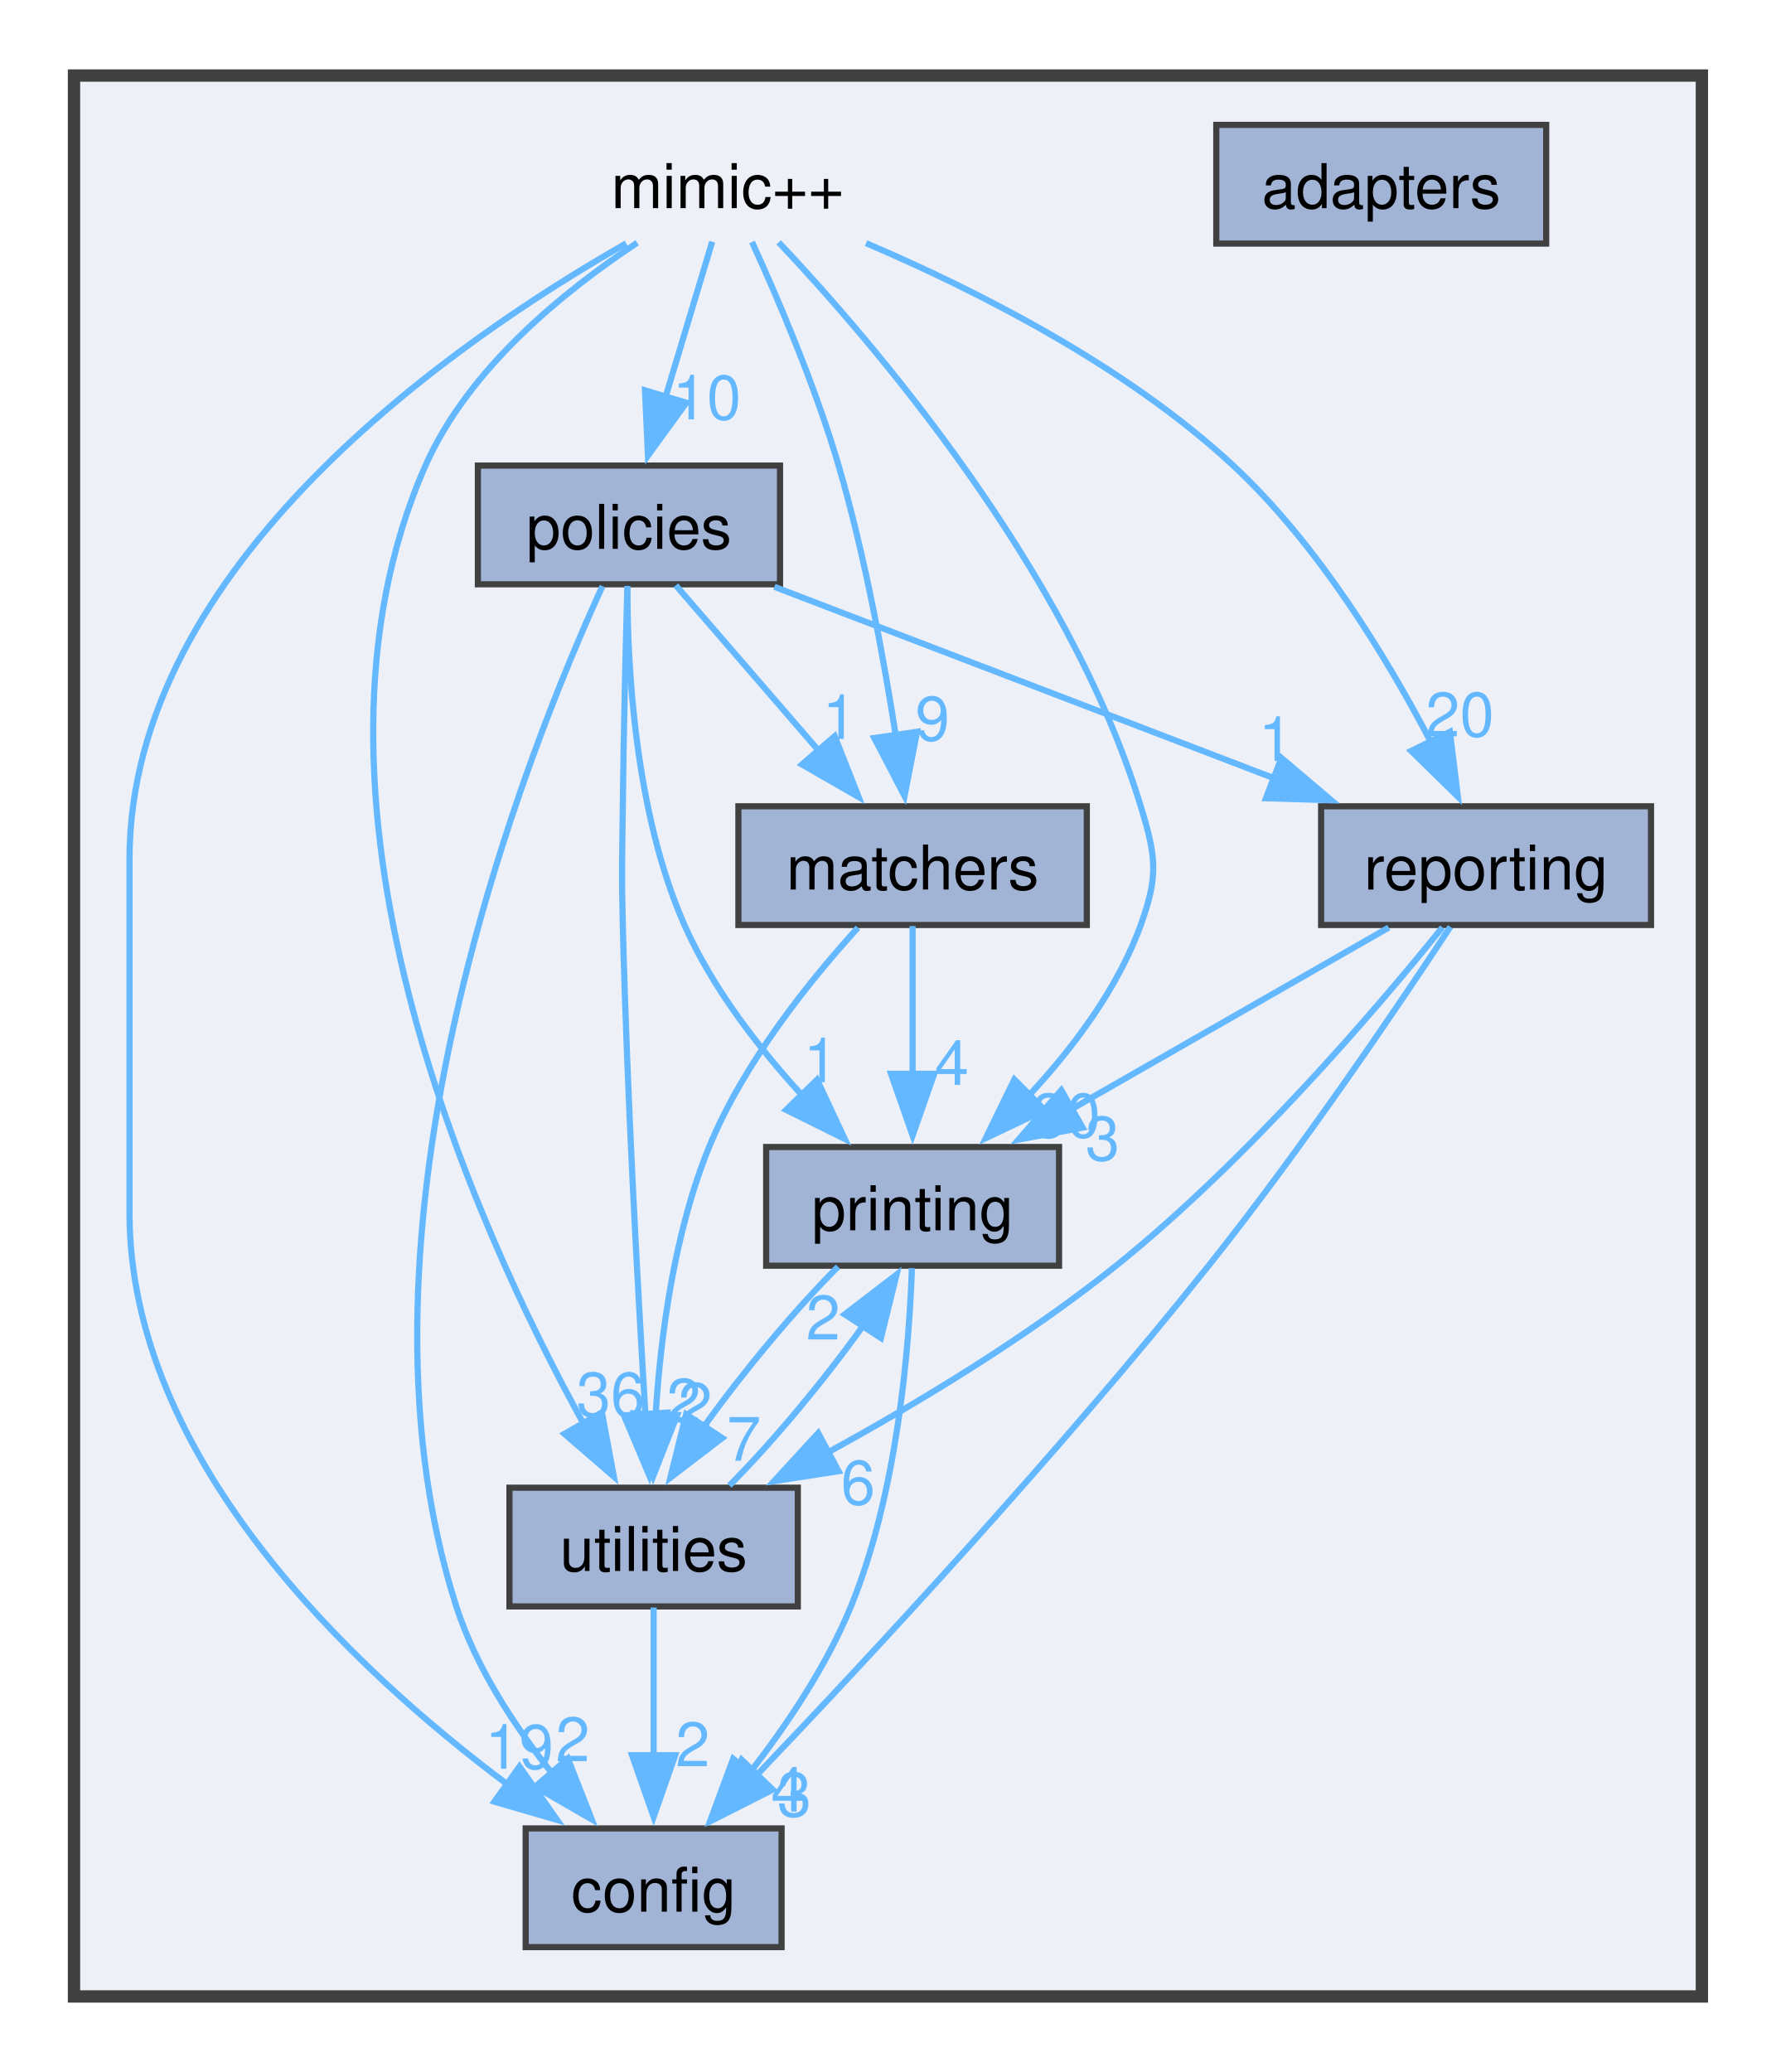
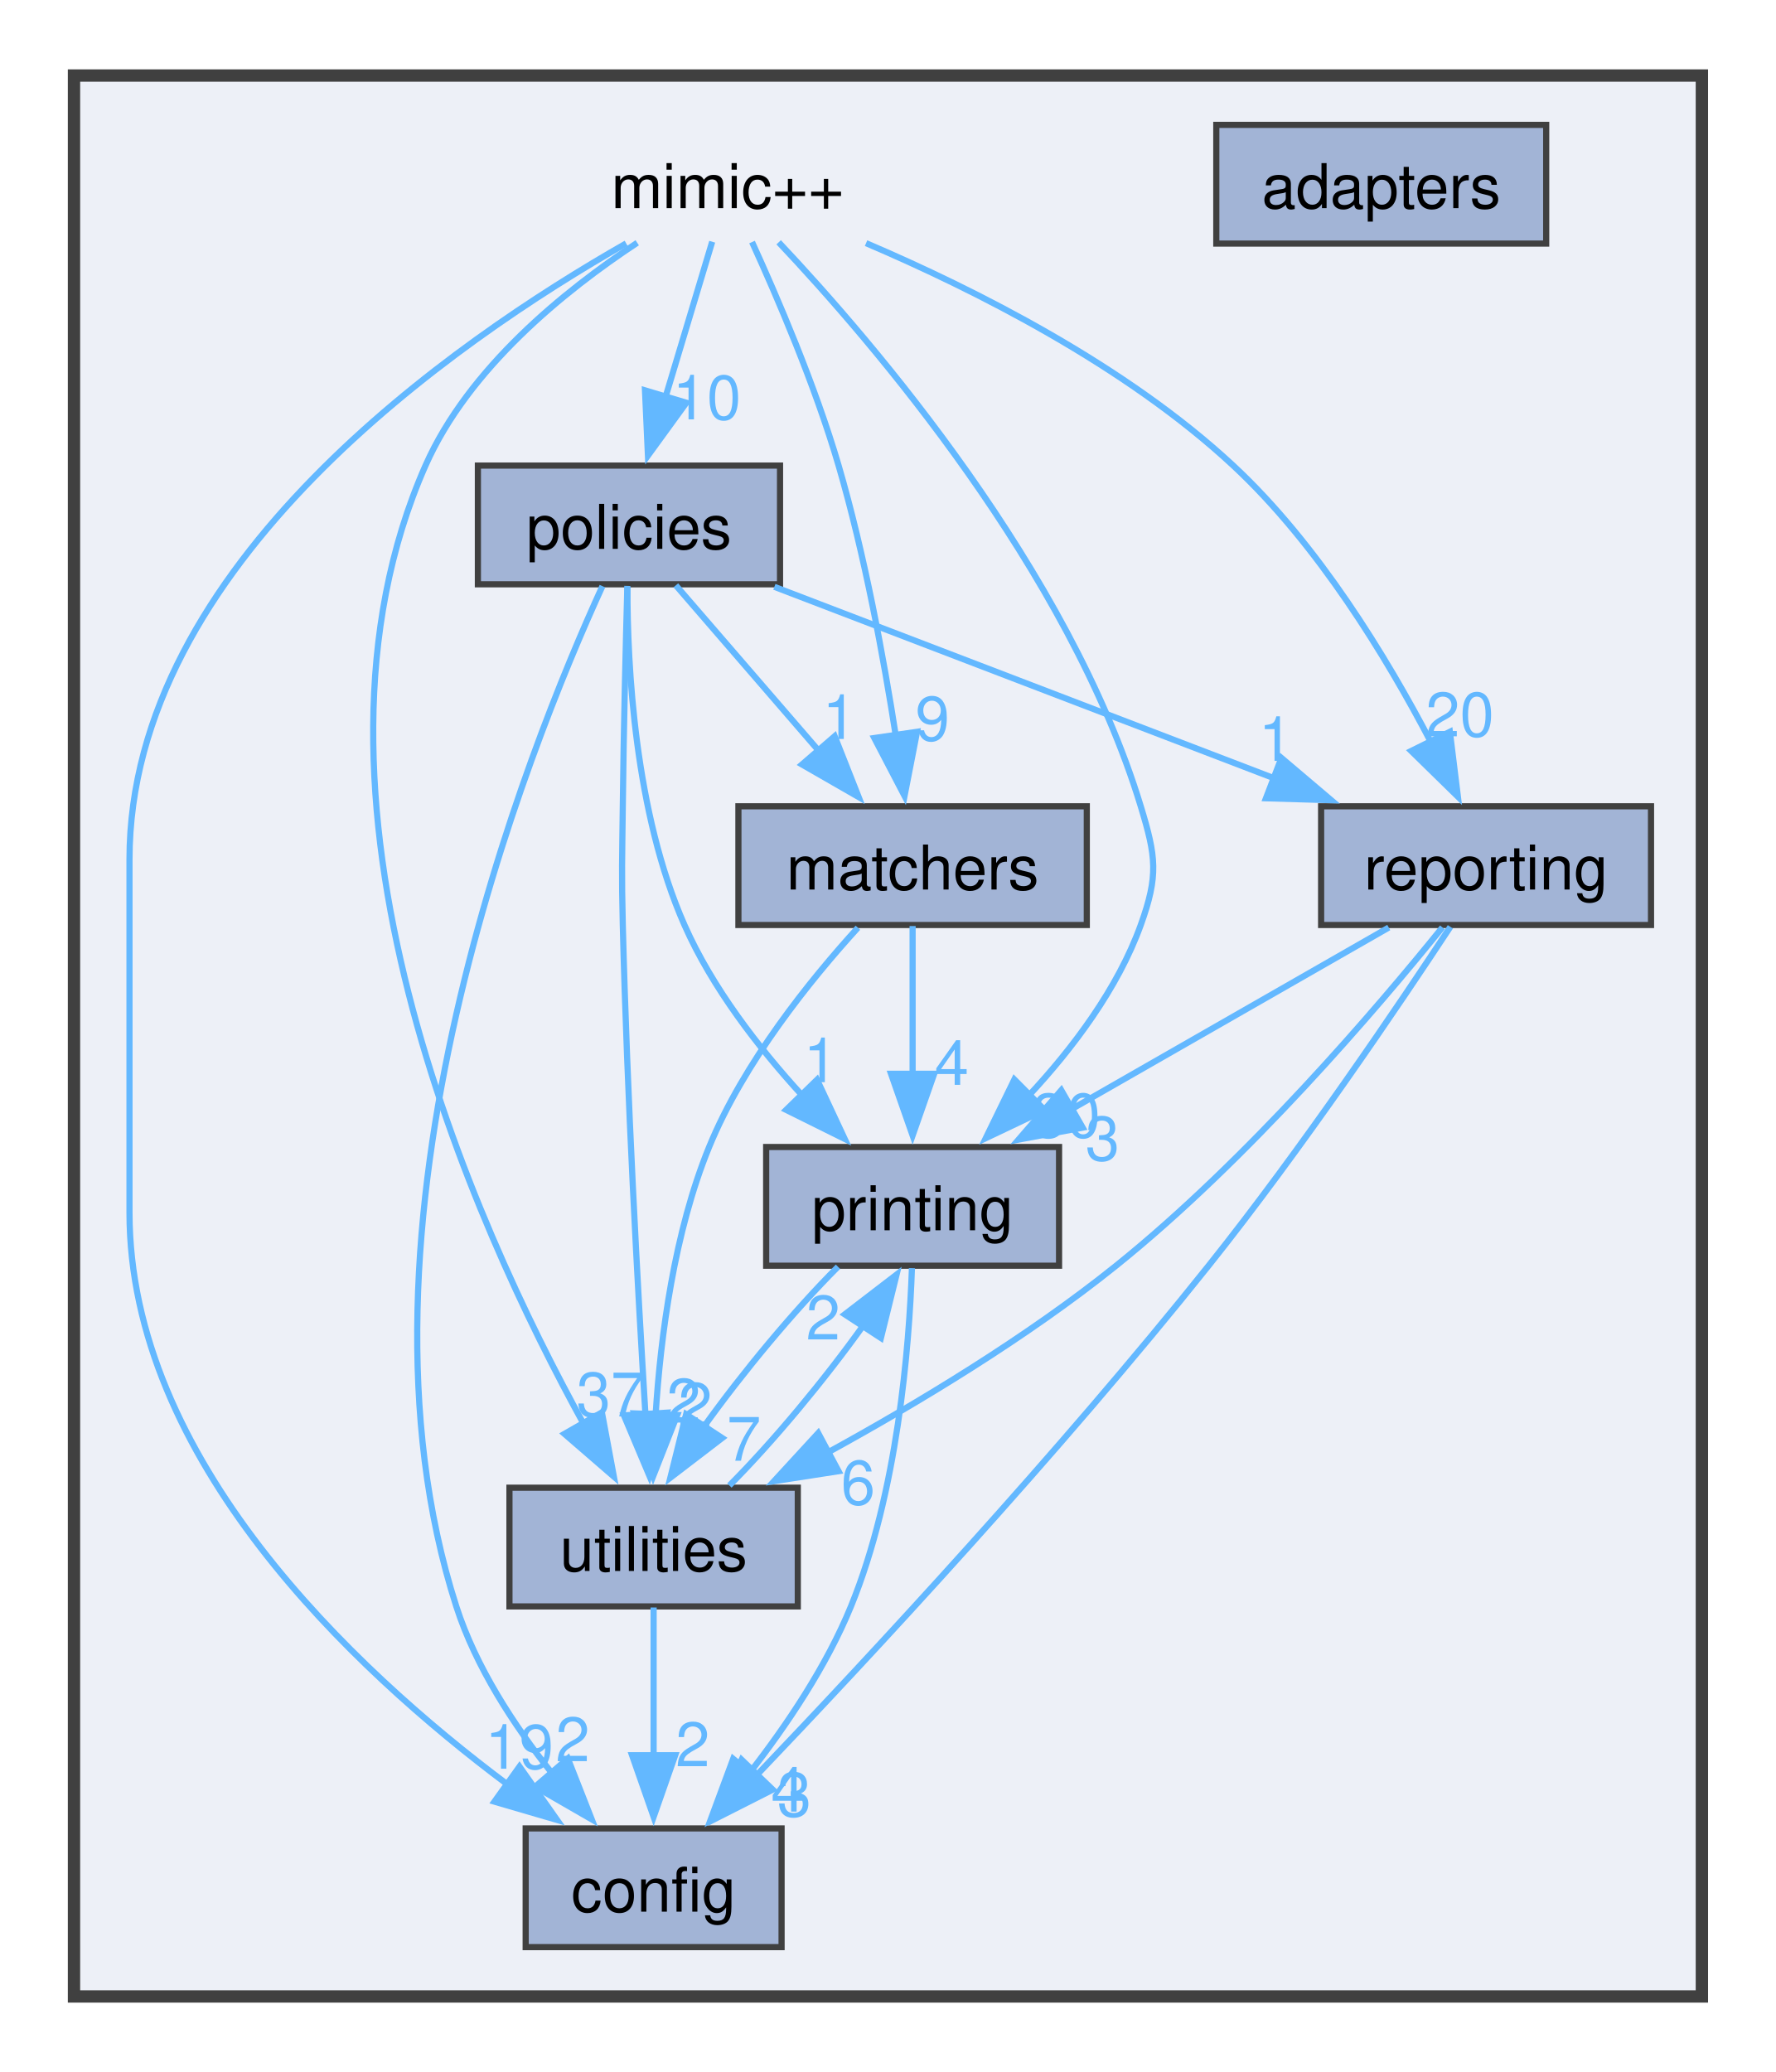
<svg xmlns="http://www.w3.org/2000/svg" xmlns:xlink="http://www.w3.org/1999/xlink" width="288pt" height="336pt" viewBox="0.00 0.00 288.00 335.50">
  <g id="graph0" class="graph" transform="scale(1 1) rotate(0) translate(4 331.5)">
    <g id="clust1" class="cluster">
      <g id="a_clust1">
        <a xlink:href="dir_d1aac795712c1a80b032d3d2760385d8.html" target="_top">
          <polygon fill="#edf0f7" stroke="#404040" stroke-width="2" points="8,-8 8,-319.5 272,-319.5 272,-8 8,-8" />
        </a>
      </g>
    </g>
    <g id="node1" class="node">
      <text text-anchor="middle" x="114" y="-298" font-family="Helvetica,sans-Serif" font-size="10.00">mimic++</text>
    </g>
    <g id="node3" class="node">
      <g id="a_node3">
        <a xlink:href="dir_08ebf9492445e058b0ba4156a3978cfb.html" target="_top" xlink:title="config">
          <polygon fill="#a2b4d6" stroke="#404040" points="122.75,-35.25 81.25,-35.25 81.25,-16 122.75,-16 122.75,-35.25" />
          <text text-anchor="middle" x="102" y="-21.75" font-family="Helvetica,sans-Serif" font-size="10.00">config</text>
        </a>
      </g>
    </g>
    <g id="edge1" class="edge">
      <g id="a_edge1">
        <a xlink:href="dir_000004_000001.html" target="_top">
          <path fill="none" stroke="#63b8ff" d="M97.55,-292.28C69.87,-276.51 17,-240.13 17,-192.38 17,-192.38 17,-192.38 17,-135.12 17,-95.2 53.11,-61.23 78.26,-42.41" />
          <polygon fill="#63b8ff" stroke="#63b8ff" points="80.25,-45.28 86.35,-36.62 76.18,-39.59 80.25,-45.28" />
        </a>
      </g>
      <g id="a_edge1-headlabel">
        <a xlink:href="dir_000004_000001.html" target="_top" xlink:title="19">
          <text text-anchor="middle" x="80.21" y="-44.93" font-family="Helvetica,sans-Serif" font-size="10.00" fill="#63b8ff">19</text>
        </a>
      </g>
    </g>
    <g id="node4" class="node">
      <g id="a_node4">
        <a xlink:href="dir_c8613b7c6812845d24ae03bf6f0c949e.html" target="_top" xlink:title="matchers">
          <polygon fill="#a2b4d6" stroke="#404040" points="172.25,-201 115.75,-201 115.75,-181.75 172.25,-181.75 172.25,-201" />
          <text text-anchor="middle" x="144" y="-187.5" font-family="Helvetica,sans-Serif" font-size="10.00">matchers</text>
        </a>
      </g>
    </g>
    <g id="edge6" class="edge">
      <g id="a_edge6">
        <a xlink:href="dir_000004_000003.html" target="_top">
          <path fill="none" stroke="#63b8ff" d="M117.96,-292.5C122,-283.66 128.2,-269.24 132,-256.25 136.23,-241.79 139.31,-225.04 141.29,-212.32" />
          <polygon fill="#63b8ff" stroke="#63b8ff" points="144.72,-213.08 142.69,-202.68 137.79,-212.07 144.72,-213.08" />
        </a>
      </g>
      <g id="a_edge6-headlabel">
        <a xlink:href="dir_000004_000003.html" target="_top" xlink:title="9">
          <text text-anchor="middle" x="147.23" y="-211.67" font-family="Helvetica,sans-Serif" font-size="10.00" fill="#63b8ff">9</text>
        </a>
      </g>
    </g>
    <g id="node5" class="node">
      <g id="a_node5">
        <a xlink:href="dir_6ddbcebc0798903b88ee4423bc0f1618.html" target="_top" xlink:title="policies">
          <polygon fill="#a2b4d6" stroke="#404040" points="122.5,-256.25 73.5,-256.25 73.5,-237 122.5,-237 122.5,-256.25" />
          <text text-anchor="middle" x="98" y="-242.75" font-family="Helvetica,sans-Serif" font-size="10.00">policies</text>
        </a>
      </g>
    </g>
    <g id="edge5" class="edge">
      <g id="a_edge5">
        <a xlink:href="dir_000004_000005.html" target="_top">
          <path fill="none" stroke="#63b8ff" d="M111.5,-292.55C109.47,-285.8 106.52,-275.99 103.9,-267.26" />
          <polygon fill="#63b8ff" stroke="#63b8ff" points="107.31,-266.44 101.08,-257.87 100.6,-268.45 107.31,-266.44" />
        </a>
      </g>
      <g id="a_edge5-headlabel">
        <a xlink:href="dir_000004_000005.html" target="_top" xlink:title="10">
          <text text-anchor="middle" x="110.63" y="-263.74" font-family="Helvetica,sans-Serif" font-size="10.00" fill="#63b8ff">10</text>
        </a>
      </g>
    </g>
    <g id="node6" class="node">
      <g id="a_node6">
        <a xlink:href="dir_092aa99ea44c2ea5c05e2b02d3022b6c.html" target="_top" xlink:title="printing">
          <polygon fill="#a2b4d6" stroke="#404040" points="167.75,-145.75 120.25,-145.75 120.25,-126.5 167.75,-126.5 167.75,-145.75" />
          <text text-anchor="middle" x="144" y="-132.25" font-family="Helvetica,sans-Serif" font-size="10.00">printing</text>
        </a>
      </g>
    </g>
    <g id="edge2" class="edge">
      <g id="a_edge2">
        <a xlink:href="dir_000004_000006.html" target="_top">
          <path fill="none" stroke="#63b8ff" d="M122.28,-292.46C137.48,-276.36 169.33,-239.35 181,-201 183.49,-192.82 183.9,-189.8 181,-181.75 177.27,-171.41 169.98,-161.76 162.86,-154.11" />
          <polygon fill="#63b8ff" stroke="#63b8ff" points="165.43,-151.73 155.86,-147.18 160.5,-156.7 165.43,-151.73" />
        </a>
      </g>
      <g id="a_edge2-headlabel">
        <a xlink:href="dir_000004_000006.html" target="_top" xlink:title="30">
          <text text-anchor="middle" x="168.91" y="-147.3" font-family="Helvetica,sans-Serif" font-size="10.00" fill="#63b8ff">30</text>
        </a>
      </g>
    </g>
    <g id="node7" class="node">
      <g id="a_node7">
        <a xlink:href="dir_18327b906210ac22926d8dfd10b98a1a.html" target="_top" xlink:title="reporting">
          <polygon fill="#a2b4d6" stroke="#404040" points="263.75,-201 210.25,-201 210.25,-181.75 263.75,-181.75 263.75,-201" />
          <text text-anchor="middle" x="237" y="-187.5" font-family="Helvetica,sans-Serif" font-size="10.00">reporting</text>
        </a>
      </g>
    </g>
    <g id="edge3" class="edge">
      <g id="a_edge3">
        <a xlink:href="dir_000004_000007.html" target="_top">
          <path fill="none" stroke="#63b8ff" d="M136.45,-292.32C154.11,-284.78 178.56,-272.48 196,-256.25 209.72,-243.49 220.85,-225.2 228.03,-211.46" />
          <polygon fill="#63b8ff" stroke="#63b8ff" points="231.13,-213.08 232.43,-202.56 224.86,-209.97 231.13,-213.08" />
        </a>
      </g>
      <g id="a_edge3-headlabel">
        <a xlink:href="dir_000004_000007.html" target="_top" xlink:title="20">
          <text text-anchor="middle" x="232.75" y="-212.33" font-family="Helvetica,sans-Serif" font-size="10.00" fill="#63b8ff">20</text>
        </a>
      </g>
    </g>
    <g id="node8" class="node">
      <g id="a_node8">
        <a xlink:href="dir_2f75f8b84a1b0b31df547365a4a1eaf8.html" target="_top" xlink:title="utilities">
          <polygon fill="#a2b4d6" stroke="#404040" points="125.38,-90.5 78.62,-90.5 78.62,-71.25 125.38,-71.25 125.38,-90.5" />
          <text text-anchor="middle" x="102" y="-77" font-family="Helvetica,sans-Serif" font-size="10.00">utilities</text>
        </a>
      </g>
    </g>
    <g id="edge4" class="edge">
      <g id="a_edge4">
        <a xlink:href="dir_000004_000010.html" target="_top">
          <path fill="none" stroke="#63b8ff" d="M99.34,-292.38C87.6,-284.64 71.98,-272.04 65,-256.25 41.4,-202.84 72.68,-133.44 90.77,-100.63" />
          <polygon fill="#63b8ff" stroke="#63b8ff" points="93.61,-102.71 95.55,-92.3 87.54,-99.23 93.61,-102.71" />
        </a>
      </g>
      <g id="a_edge4-headlabel">
-         <a xlink:href="dir_000004_000010.html" target="_top" xlink:title="36">
-           <text text-anchor="middle" x="95.04" y="-102.06" font-family="Helvetica,sans-Serif" font-size="10.00" fill="#63b8ff">36</text>
+         <a xlink:href="dir_000004_000010.html" target="_top" xlink:title="37">
+           <text text-anchor="middle" x="95.04" y="-102.06" font-family="Helvetica,sans-Serif" font-size="10.00" fill="#63b8ff">37</text>
        </a>
      </g>
    </g>
    <g id="node2" class="node">
      <g id="a_node2">
        <a xlink:href="dir_fea71f381ece93f367616978be34972a.html" target="_top" xlink:title="adapters">
          <polygon fill="#a2b4d6" stroke="#404040" points="246.75,-311.5 193.25,-311.5 193.25,-292.25 246.75,-292.25 246.75,-311.5" />
          <text text-anchor="middle" x="220" y="-298" font-family="Helvetica,sans-Serif" font-size="10.00">adapters</text>
        </a>
      </g>
    </g>
    <g id="edge7" class="edge">
      <g id="a_edge7">
        <a xlink:href="dir_000003_000006.html" target="_top">
          <path fill="none" stroke="#63b8ff" d="M144,-181.58C144,-175.07 144,-165.92 144,-157.62" />
          <polygon fill="#63b8ff" stroke="#63b8ff" points="147.5,-157.62 144,-147.62 140.5,-157.62 147.5,-157.62" />
        </a>
      </g>
      <g id="a_edge7-headlabel">
        <a xlink:href="dir_000003_000006.html" target="_top" xlink:title="4">
          <text text-anchor="middle" x="150.34" y="-155.83" font-family="Helvetica,sans-Serif" font-size="10.00" fill="#63b8ff">4</text>
        </a>
      </g>
    </g>
    <g id="edge8" class="edge">
      <g id="a_edge8">
        <a xlink:href="dir_000003_000010.html" target="_top">
          <path fill="none" stroke="#63b8ff" d="M135.13,-181.31C127.42,-172.84 116.62,-159.48 111,-145.75 105.34,-131.91 103.13,-115.14 102.32,-102.25" />
          <polygon fill="#63b8ff" stroke="#63b8ff" points="105.83,-102.29 101.95,-92.43 98.83,-102.55 105.83,-102.29" />
        </a>
      </g>
      <g id="a_edge8-headlabel">
        <a xlink:href="dir_000003_000010.html" target="_top" xlink:title="2">
          <text text-anchor="middle" x="108.74" y="-100.38" font-family="Helvetica,sans-Serif" font-size="10.00" fill="#63b8ff">2</text>
        </a>
      </g>
    </g>
    <g id="edge9" class="edge">
      <g id="a_edge9">
        <a xlink:href="dir_000005_000001.html" target="_top">
          <path fill="none" stroke="#63b8ff" d="M93.7,-236.7C81.76,-210.62 50.29,-132.55 70,-71.25 73.16,-61.42 79.37,-51.92 85.49,-44.24" />
          <polygon fill="#63b8ff" stroke="#63b8ff" points="88.09,-46.58 91.96,-36.72 82.78,-42.01 88.09,-46.58" />
        </a>
      </g>
      <g id="a_edge9-headlabel">
        <a xlink:href="dir_000005_000001.html" target="_top" xlink:title="2">
          <text text-anchor="middle" x="88.88" y="-46.14" font-family="Helvetica,sans-Serif" font-size="10.00" fill="#63b8ff">2</text>
        </a>
      </g>
    </g>
    <g id="edge13" class="edge">
      <g id="a_edge13">
        <a xlink:href="dir_000005_000003.html" target="_top">
          <path fill="none" stroke="#63b8ff" d="M105.6,-236.83C111.88,-229.55 121.01,-218.98 128.8,-209.98" />
          <polygon fill="#63b8ff" stroke="#63b8ff" points="131.36,-212.36 135.25,-202.5 126.06,-207.78 131.36,-212.36" />
        </a>
      </g>
      <g id="a_edge13-headlabel">
        <a xlink:href="dir_000005_000003.html" target="_top" xlink:title="1">
          <text text-anchor="middle" x="132.15" y="-211.92" font-family="Helvetica,sans-Serif" font-size="10.00" fill="#63b8ff">1</text>
        </a>
      </g>
    </g>
    <g id="edge10" class="edge">
      <g id="a_edge10">
        <a xlink:href="dir_000005_000006.html" target="_top">
          <path fill="none" stroke="#63b8ff" d="M97.75,-236.53C97.74,-223.74 98.94,-199.98 107,-181.75 111.5,-171.56 119.03,-161.84 126.12,-154.09" />
          <polygon fill="#63b8ff" stroke="#63b8ff" points="128.5,-156.66 132.99,-147.06 123.49,-151.77 128.5,-156.66" />
        </a>
      </g>
      <g id="a_edge10-headlabel">
        <a xlink:href="dir_000005_000006.html" target="_top" xlink:title="1">
          <text text-anchor="middle" x="129.08" y="-156.26" font-family="Helvetica,sans-Serif" font-size="10.00" fill="#63b8ff">1</text>
        </a>
      </g>
    </g>
    <g id="edge11" class="edge">
      <g id="a_edge11">
        <a xlink:href="dir_000005_000007.html" target="_top">
          <path fill="none" stroke="#63b8ff" d="M121.58,-236.59C143.84,-228.06 177.49,-215.17 202.72,-205.51" />
          <polygon fill="#63b8ff" stroke="#63b8ff" points="203.81,-208.84 211.89,-201.99 201.3,-202.3 203.81,-208.84" />
        </a>
      </g>
      <g id="a_edge11-headlabel">
        <a xlink:href="dir_000005_000007.html" target="_top" xlink:title="1">
          <text text-anchor="middle" x="202.88" y="-208.36" font-family="Helvetica,sans-Serif" font-size="10.00" fill="#63b8ff">1</text>
        </a>
      </g>
    </g>
    <g id="edge12" class="edge">
      <g id="a_edge12">
        <a xlink:href="dir_000005_000010.html" target="_top">
          <path fill="none" stroke="#63b8ff" d="M97.74,-236.74C97.49,-227.73 97.14,-213.4 97,-201 96.9,-192.44 96.79,-190.3 97,-181.75 97.69,-154.27 99.44,-122.58 100.67,-102.4" />
          <polygon fill="#63b8ff" stroke="#63b8ff" points="104.16,-102.67 101.3,-92.47 97.18,-102.23 104.16,-102.67" />
        </a>
      </g>
      <g id="a_edge12-headlabel">
        <a xlink:href="dir_000005_000010.html" target="_top" xlink:title="2">
          <text text-anchor="middle" x="106.86" y="-101.05" font-family="Helvetica,sans-Serif" font-size="10.00" fill="#63b8ff">2</text>
        </a>
      </g>
    </g>
    <g id="edge14" class="edge">
      <g id="a_edge14">
        <a xlink:href="dir_000006_000001.html" target="_top">
          <path fill="none" stroke="#63b8ff" d="M143.89,-126.1C143.45,-113.4 141.57,-89.74 134,-71.25 130.04,-61.57 123.6,-52 117.53,-44.21" />
          <polygon fill="#63b8ff" stroke="#63b8ff" points="120.29,-42.07 111.22,-36.6 114.9,-46.53 120.29,-42.07" />
        </a>
      </g>
      <g id="a_edge14-headlabel">
        <a xlink:href="dir_000006_000001.html" target="_top" xlink:title="4">
          <text text-anchor="middle" x="123.81" y="-37.98" font-family="Helvetica,sans-Serif" font-size="10.00" fill="#63b8ff">4</text>
        </a>
      </g>
    </g>
    <g id="edge15" class="edge">
      <g id="a_edge15">
        <a xlink:href="dir_000006_000010.html" target="_top">
          <path fill="none" stroke="#63b8ff" d="M131.9,-126.33C124.83,-119.28 116.41,-109.15 110.1,-100.33" />
          <polygon fill="#63b8ff" stroke="#63b8ff" points="113.12,-98.56 104.71,-92.12 107.27,-102.4 113.12,-98.56" />
        </a>
      </g>
      <g id="a_edge15-headlabel">
        <a xlink:href="dir_000006_000010.html" target="_top" xlink:title="7">
          <text text-anchor="middle" x="116.64" y="-94.87" font-family="Helvetica,sans-Serif" font-size="10.00" fill="#63b8ff">7</text>
        </a>
      </g>
    </g>
    <g id="edge16" class="edge">
      <g id="a_edge16">
        <a xlink:href="dir_000007_000001.html" target="_top">
          <path fill="none" stroke="#63b8ff" d="M231.21,-181.45C222.93,-168.88 207.06,-145.37 192,-126.5 167.87,-96.26 137.26,-63.31 118.67,-43.84" />
          <polygon fill="#63b8ff" stroke="#63b8ff" points="121.32,-41.54 111.87,-36.75 116.27,-46.39 121.32,-41.54" />
        </a>
      </g>
      <g id="a_edge16-headlabel">
        <a xlink:href="dir_000007_000001.html" target="_top" xlink:title="3">
          <text text-anchor="middle" x="124.81" y="-37.2" font-family="Helvetica,sans-Serif" font-size="10.00" fill="#63b8ff">3</text>
        </a>
      </g>
    </g>
    <g id="edge17" class="edge">
      <g id="a_edge17">
        <a xlink:href="dir_000007_000006.html" target="_top">
          <path fill="none" stroke="#63b8ff" d="M221.22,-181.34C207.06,-173.23 186.02,-161.18 169.47,-151.71" />
          <polygon fill="#63b8ff" stroke="#63b8ff" points="171.58,-148.89 161.17,-146.95 168.11,-154.96 171.58,-148.89" />
        </a>
      </g>
      <g id="a_edge17-headlabel">
        <a xlink:href="dir_000007_000006.html" target="_top" xlink:title="3">
          <text text-anchor="middle" x="174.8" y="-143.58" font-family="Helvetica,sans-Serif" font-size="10.00" fill="#63b8ff">3</text>
        </a>
      </g>
    </g>
    <g id="edge18" class="edge">
      <g id="a_edge18">
        <a xlink:href="dir_000007_000010.html" target="_top">
          <path fill="none" stroke="#63b8ff" d="M229.92,-181.36C219.34,-168.26 198.35,-143.65 177,-126.5 162.55,-114.89 144.79,-104.19 130.18,-96.18" />
          <polygon fill="#63b8ff" stroke="#63b8ff" points="131.99,-93.18 121.52,-91.56 128.69,-99.36 131.99,-93.18" />
        </a>
      </g>
      <g id="a_edge18-headlabel">
        <a xlink:href="dir_000007_000010.html" target="_top" xlink:title="6">
          <text text-anchor="middle" x="135.16" y="-87.78" font-family="Helvetica,sans-Serif" font-size="10.00" fill="#63b8ff">6</text>
        </a>
      </g>
    </g>
    <g id="edge19" class="edge">
      <g id="a_edge19">
        <a xlink:href="dir_000010_000001.html" target="_top">
          <path fill="none" stroke="#63b8ff" d="M102,-71.08C102,-64.57 102,-55.42 102,-47.12" />
          <polygon fill="#63b8ff" stroke="#63b8ff" points="105.5,-47.12 102,-37.12 98.5,-47.12 105.5,-47.12" />
        </a>
      </g>
      <g id="a_edge19-headlabel">
        <a xlink:href="dir_000010_000001.html" target="_top" xlink:title="2">
          <text text-anchor="middle" x="108.34" y="-45.33" font-family="Helvetica,sans-Serif" font-size="10.00" fill="#63b8ff">2</text>
        </a>
      </g>
    </g>
    <g id="edge20" class="edge">
      <g id="a_edge20">
        <a xlink:href="dir_000010_000006.html" target="_top">
          <path fill="none" stroke="#63b8ff" d="M114.29,-90.86C121.38,-97.96 129.8,-108.11 136.07,-116.9" />
          <polygon fill="#63b8ff" stroke="#63b8ff" points="133,-118.61 141.4,-125.06 138.86,-114.78 133,-118.61" />
        </a>
      </g>
      <g id="a_edge20-headlabel">
        <a xlink:href="dir_000010_000006.html" target="_top" xlink:title="2">
          <text text-anchor="middle" x="129.49" y="-114.54" font-family="Helvetica,sans-Serif" font-size="10.00" fill="#63b8ff">2</text>
        </a>
      </g>
    </g>
  </g>
</svg>
